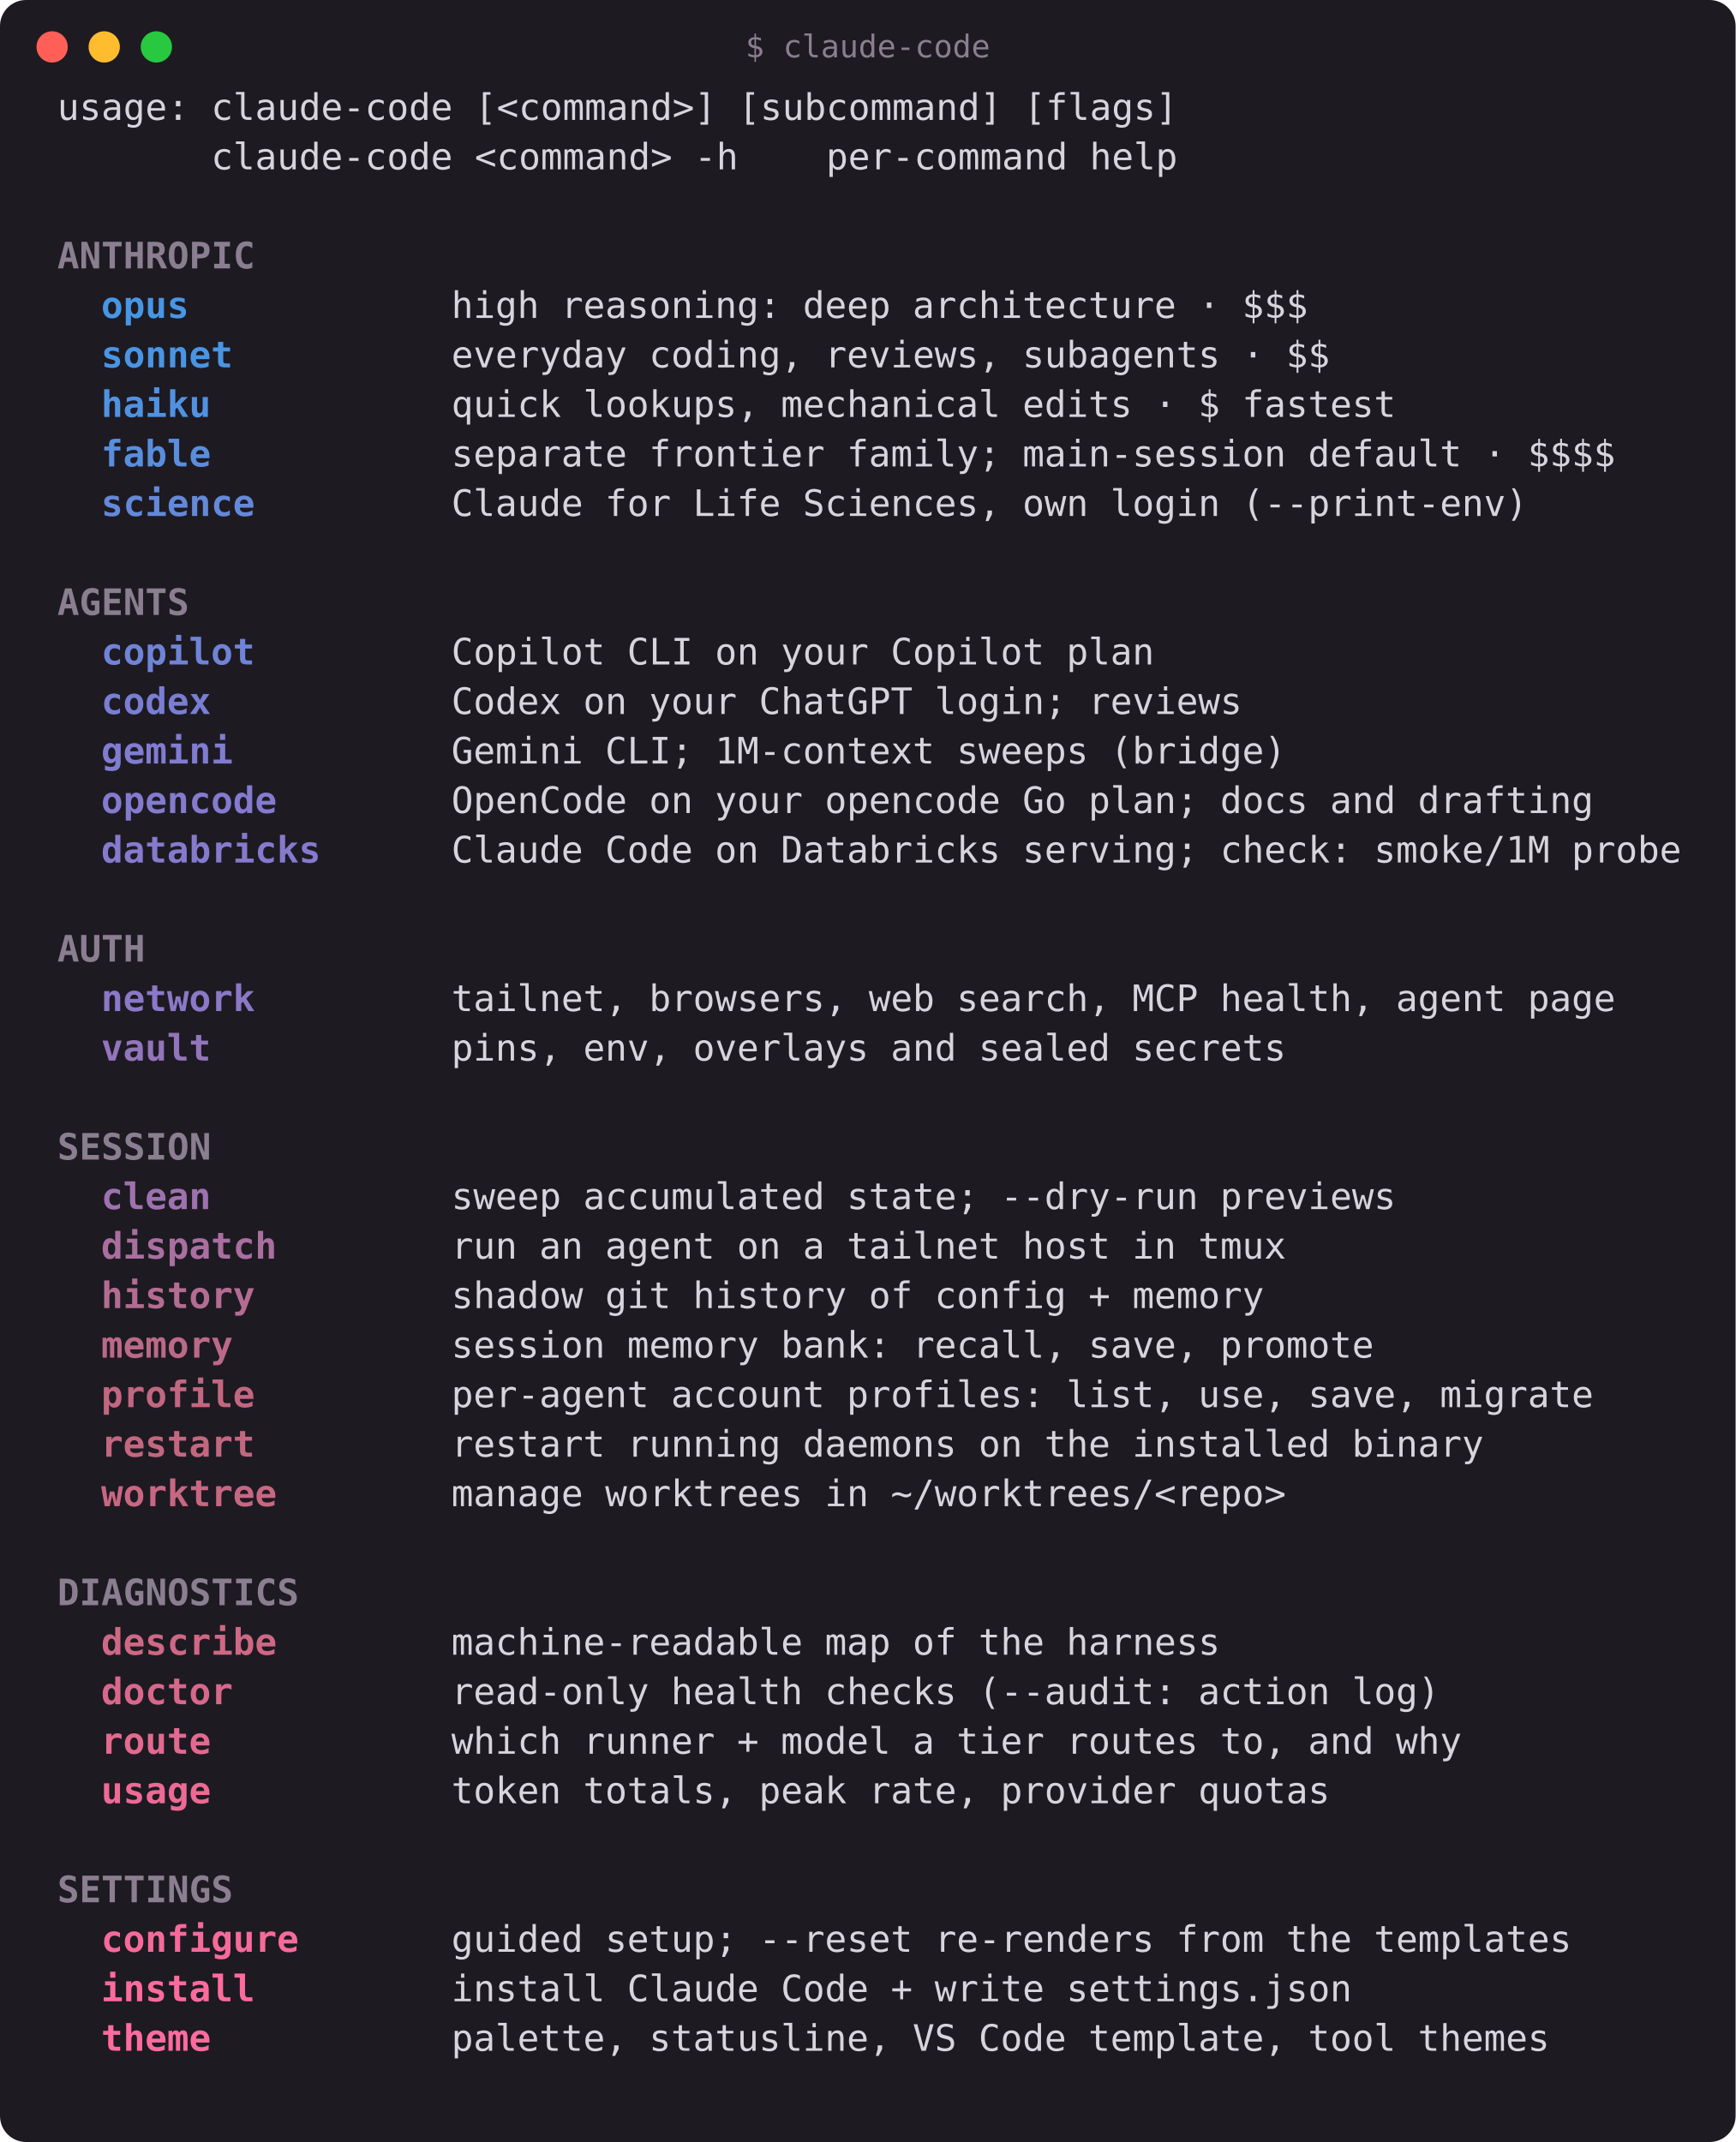
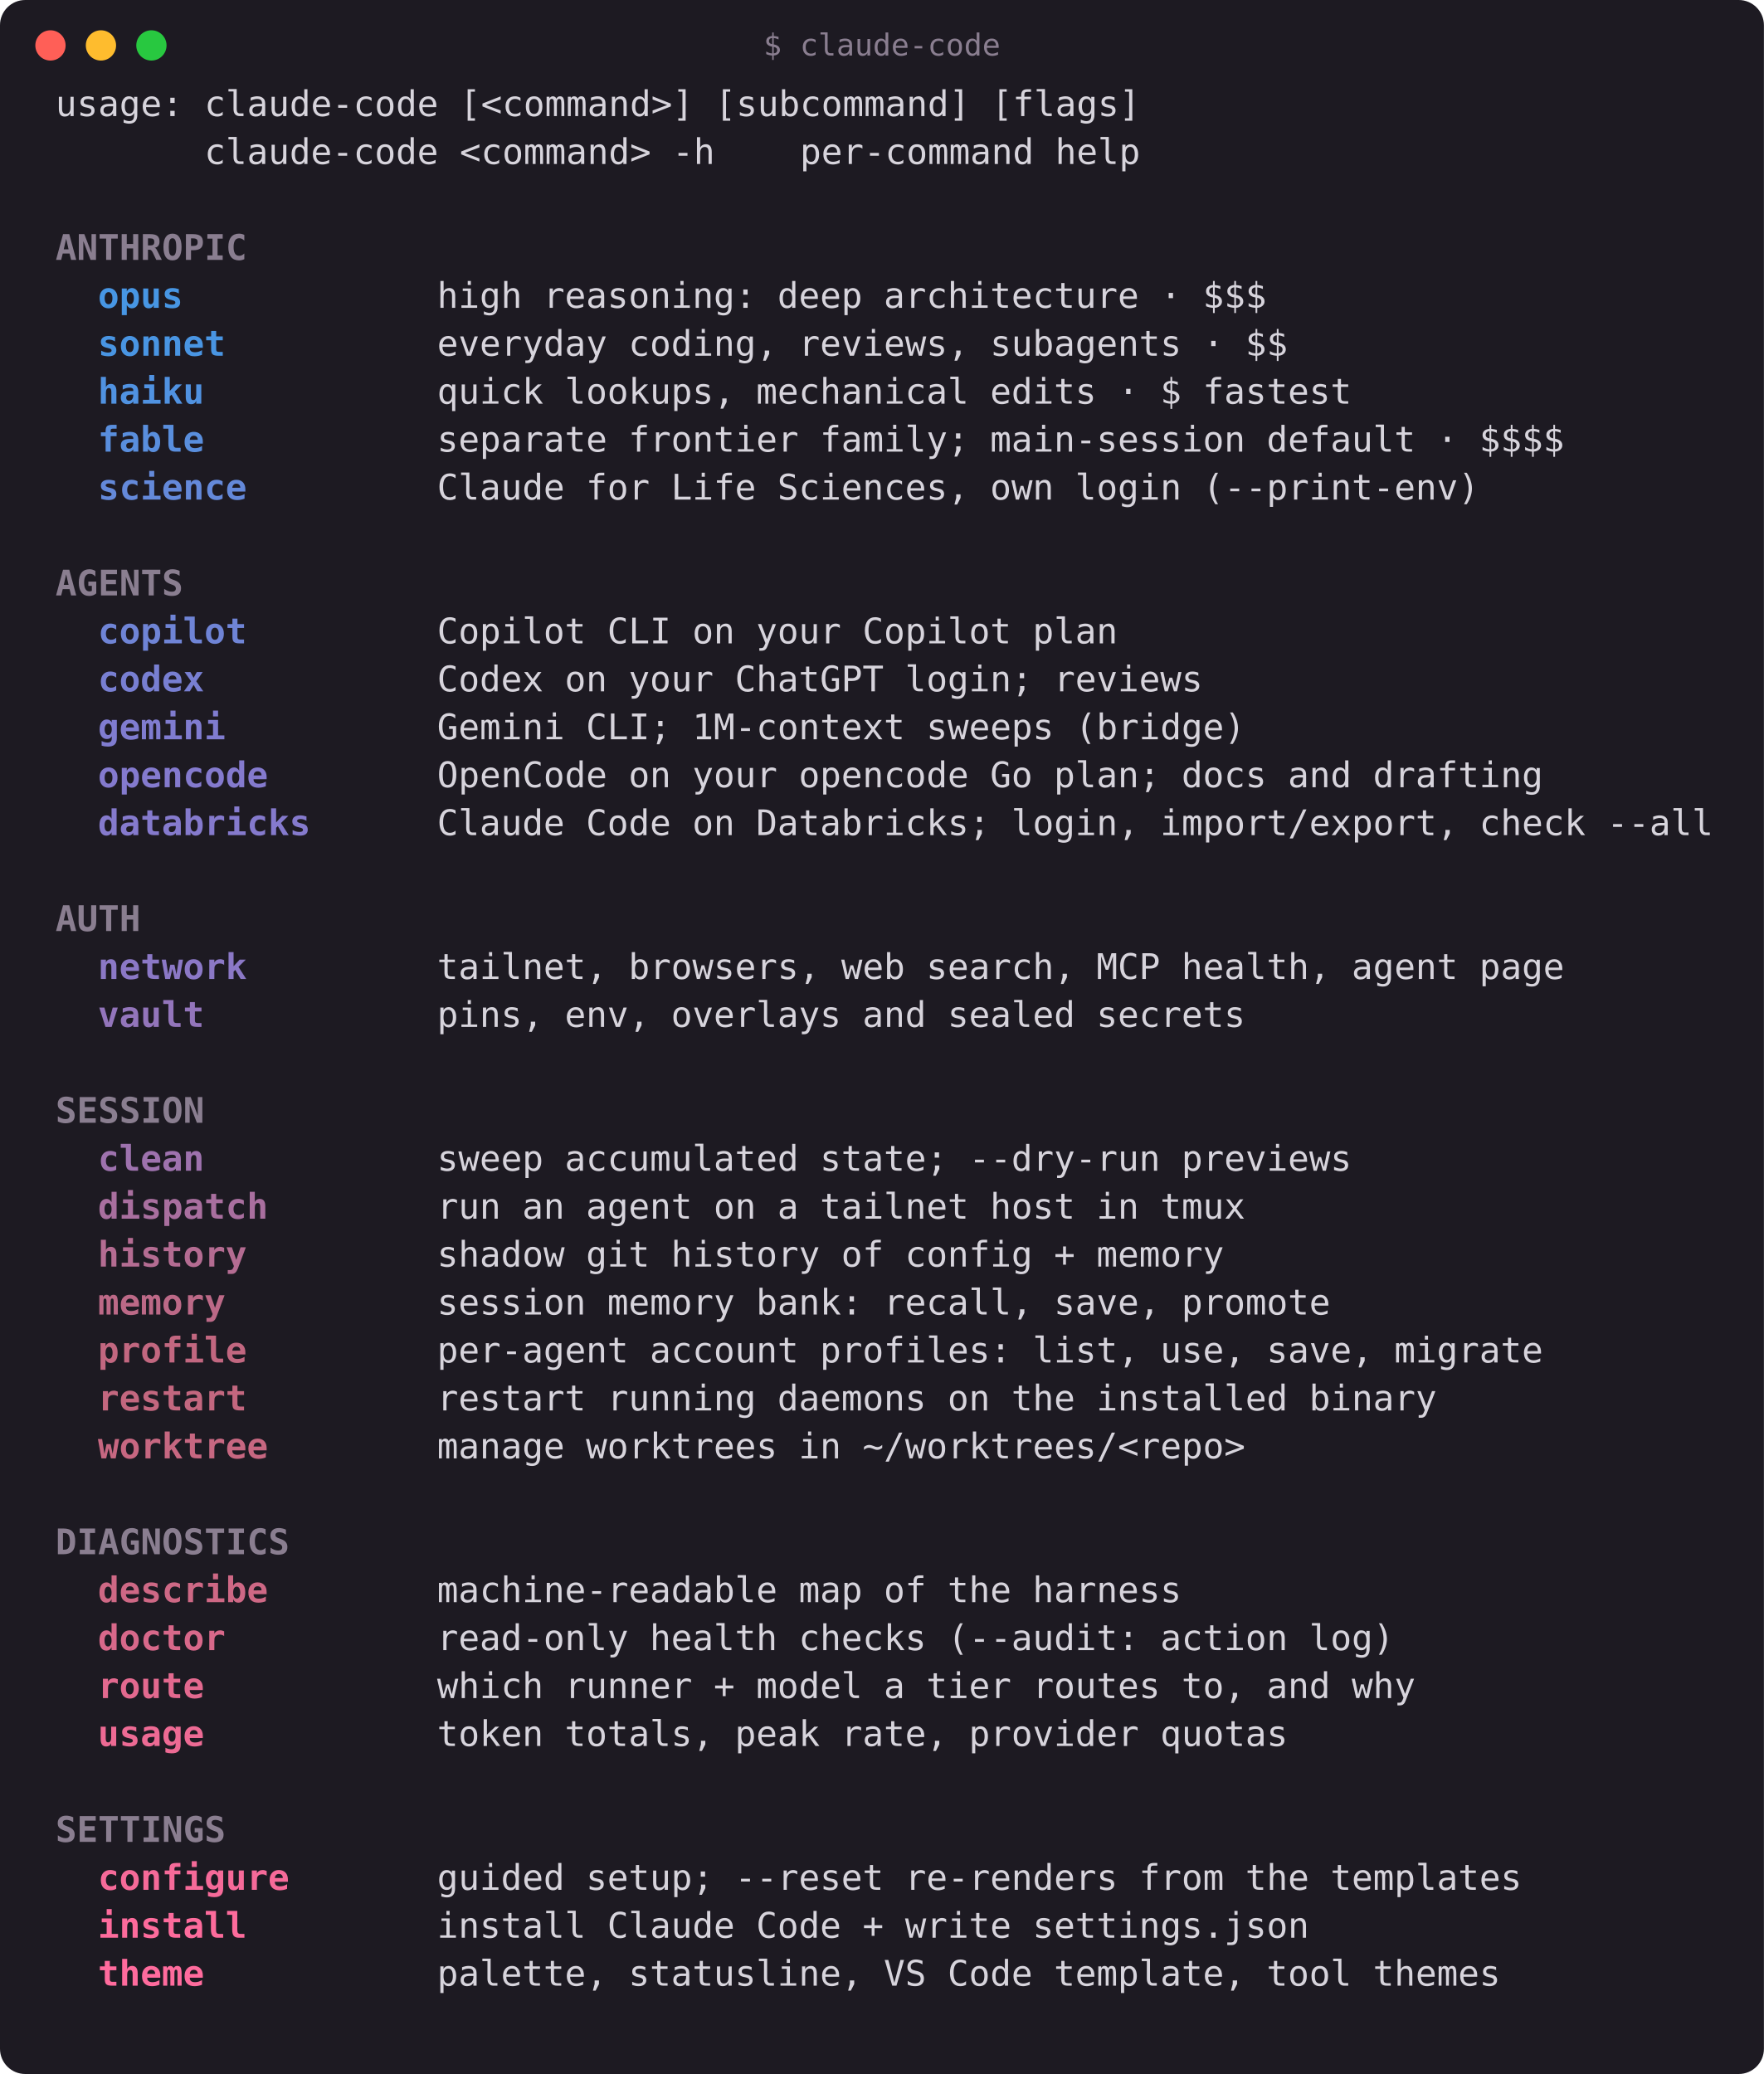
- <svg xmlns="http://www.w3.org/2000/svg" width="666" height="822" viewBox="0 0 666 822" role="img" aria-label="claude-code help menu">
-   <rect width="666" height="822" rx="10" fill="#1d1a22" />
+ <svg xmlns="http://www.w3.org/2000/svg" width="699" height="822" viewBox="0 0 699 822" role="img" aria-label="claude-code help menu">
+   <rect width="699" height="822" rx="10" fill="#1d1a22" />
  <circle cx="20" cy="18" r="6" fill="#ff5f57" />
  <circle cx="40" cy="18" r="6" fill="#febc2e" />
  <circle cx="60" cy="18" r="6" fill="#28c840" />
-   <text x="333.0" y="22" fill="#8a7e90" font-family="ui-monospace,SFMono-Regular,Menlo,Consolas,monospace" font-size="12" text-anchor="middle">$ claude-code</text>
+   <text x="349.5" y="22" fill="#8a7e90" font-family="ui-monospace,SFMono-Regular,Menlo,Consolas,monospace" font-size="12" text-anchor="middle">$ claude-code</text>
  <g font-family="ui-monospace,SFMono-Regular,Menlo,Consolas,monospace" font-size="14" xml:space="preserve">
    <text x="22.0" y="46" fill="#d7d4dc">usage: claude-code [&lt;command&gt;] [subcommand] [flags]</text>
    <text x="22.0" y="65" fill="#d7d4dc">       claude-code &lt;command&gt; -h    per-command help</text>
    <text x="22.0" y="103" fill="#8a7e90" font-weight="bold">ANTHROPIC</text>
    <text x="22.0" y="122" fill="#d7d4dc">  </text>
    <text x="38.8" y="122" fill="#4796e4" font-weight="bold">opus            </text>
    <text x="173.2" y="122" fill="#d7d4dc">high reasoning: deep architecture · $$$</text>
    <text x="22.0" y="141" fill="#d7d4dc">  </text>
    <text x="38.8" y="141" fill="#4995e3" font-weight="bold">sonnet          </text>
    <text x="173.2" y="141" fill="#d7d4dc">everyday coding, reviews, subagents · $$</text>
    <text x="22.0" y="160" fill="#d7d4dc">  </text>
    <text x="38.8" y="160" fill="#5092e1" font-weight="bold">haiku           </text>
    <text x="173.2" y="160" fill="#d7d4dc">quick lookups, mechanical edits · $ fastest</text>
    <text x="22.0" y="179" fill="#d7d4dc">  </text>
    <text x="38.8" y="179" fill="#598edd" font-weight="bold">fable           </text>
    <text x="173.2" y="179" fill="#d7d4dc">separate frontier family; main-session default · $$$$</text>
    <text x="22.0" y="198" fill="#d7d4dc">  </text>
    <text x="38.8" y="198" fill="#6489da" font-weight="bold">science         </text>
    <text x="173.2" y="198" fill="#d7d4dc">Claude for Life Sciences, own login (--print-env)</text>
    <text x="22.0" y="236" fill="#8a7e90" font-weight="bold">AGENTS</text>
    <text x="22.0" y="255" fill="#d7d4dc">  </text>
    <text x="38.8" y="255" fill="#6f84d6" font-weight="bold">copilot         </text>
    <text x="173.2" y="255" fill="#d7d4dc">Copilot CLI on your Copilot plan</text>
    <text x="22.0" y="274" fill="#d7d4dc">  </text>
    <text x="38.8" y="274" fill="#787fd2" font-weight="bold">codex           </text>
    <text x="173.2" y="274" fill="#d7d4dc">Codex on your ChatGPT login; reviews</text>
    <text x="22.0" y="293" fill="#d7d4dc">  </text>
    <text x="38.8" y="293" fill="#807cd0" font-weight="bold">gemini          </text>
    <text x="173.2" y="293" fill="#d7d4dc">Gemini CLI; 1M-context sweeps (bridge)</text>
    <text x="22.0" y="312" fill="#d7d4dc">  </text>
    <text x="38.8" y="312" fill="#847ace" font-weight="bold">opencode        </text>
    <text x="173.2" y="312" fill="#d7d4dc">OpenCode on your opencode Go plan; docs and drafting</text>
    <text x="22.0" y="331" fill="#d7d4dc">  </text>
    <text x="38.8" y="331" fill="#857acd" font-weight="bold">databricks      </text>
-     <text x="173.2" y="331" fill="#d7d4dc">Claude Code on Databricks serving; check: smoke/1M probe</text>
+     <text x="173.2" y="331" fill="#d7d4dc">Claude Code on Databricks; login, import/export, check --all</text>
    <text x="22.0" y="369" fill="#8a7e90" font-weight="bold">AUTH</text>
    <text x="22.0" y="388" fill="#d7d4dc">  </text>
    <text x="38.8" y="388" fill="#8b78c6" font-weight="bold">network         </text>
    <text x="173.2" y="388" fill="#d7d4dc">tailnet, browsers, web search, MCP health, agent page</text>
    <text x="22.0" y="407" fill="#d7d4dc">  </text>
    <text x="38.8" y="407" fill="#9375bb" font-weight="bold">vault           </text>
    <text x="173.2" y="407" fill="#d7d4dc">pins, env, overlays and sealed secrets</text>
    <text x="22.0" y="445" fill="#8a7e90" font-weight="bold">SESSION</text>
    <text x="22.0" y="464" fill="#d7d4dc">  </text>
    <text x="38.8" y="464" fill="#9e72ae" font-weight="bold">clean           </text>
    <text x="173.2" y="464" fill="#d7d4dc">sweep accumulated state; --dry-run previews</text>
    <text x="22.0" y="483" fill="#d7d4dc">  </text>
    <text x="38.8" y="483" fill="#a96f9f" font-weight="bold">dispatch        </text>
    <text x="173.2" y="483" fill="#d7d4dc">run an agent on a tailnet host in tmux</text>
    <text x="22.0" y="502" fill="#d7d4dc">  </text>
    <text x="38.8" y="502" fill="#b46c92" font-weight="bold">history         </text>
    <text x="173.2" y="502" fill="#d7d4dc">shadow git history of config + memory</text>
    <text x="22.0" y="521" fill="#d7d4dc">  </text>
    <text x="38.8" y="521" fill="#bc6987" font-weight="bold">memory          </text>
    <text x="173.2" y="521" fill="#d7d4dc">session memory bank: recall, save, promote</text>
    <text x="22.0" y="540" fill="#d7d4dc">  </text>
    <text x="38.8" y="540" fill="#c26780" font-weight="bold">profile         </text>
    <text x="173.2" y="540" fill="#d7d4dc">per-agent account profiles: list, use, save, migrate</text>
    <text x="22.0" y="559" fill="#d7d4dc">  </text>
    <text x="38.8" y="559" fill="#c3677f" font-weight="bold">restart         </text>
    <text x="173.2" y="559" fill="#d7d4dc">restart running daemons on the installed binary</text>
    <text x="22.0" y="578" fill="#d7d4dc">  </text>
    <text x="38.8" y="578" fill="#c76781" font-weight="bold">worktree        </text>
    <text x="173.2" y="578" fill="#d7d4dc">manage worktrees in ~/worktrees/&lt;repo&gt;</text>
    <text x="22.0" y="616" fill="#8a7e90" font-weight="bold">DIAGNOSTICS</text>
    <text x="22.0" y="635" fill="#d7d4dc">  </text>
    <text x="38.8" y="635" fill="#ce6885" font-weight="bold">describe        </text>
    <text x="173.2" y="635" fill="#d7d4dc">machine-readable map of the harness</text>
    <text x="22.0" y="654" fill="#d7d4dc">  </text>
    <text x="38.8" y="654" fill="#d8688a" font-weight="bold">doctor          </text>
    <text x="173.2" y="654" fill="#d7d4dc">read-only health checks (--audit: action log)</text>
    <text x="22.0" y="673" fill="#d7d4dc">  </text>
    <text x="38.8" y="673" fill="#e3698f" font-weight="bold">route           </text>
    <text x="173.2" y="673" fill="#d7d4dc">which runner + model a tier routes to, and why</text>
    <text x="22.0" y="692" fill="#d7d4dc">  </text>
    <text x="38.8" y="692" fill="#ed6a94" font-weight="bold">usage           </text>
    <text x="173.2" y="692" fill="#d7d4dc">token totals, peak rate, provider quotas</text>
    <text x="22.0" y="730" fill="#8a7e90" font-weight="bold">SETTINGS</text>
    <text x="22.0" y="749" fill="#d7d4dc">  </text>
    <text x="38.8" y="749" fill="#f66a99" font-weight="bold">configure       </text>
    <text x="173.2" y="749" fill="#d7d4dc">guided setup; --reset re-renders from the templates</text>
    <text x="22.0" y="768" fill="#d7d4dc">  </text>
    <text x="38.8" y="768" fill="#fd6b9c" font-weight="bold">install         </text>
    <text x="173.2" y="768" fill="#d7d4dc">install Claude Code + write settings.json</text>
    <text x="22.0" y="787" fill="#d7d4dc">  </text>
    <text x="38.8" y="787" fill="#ff6b9d" font-weight="bold">theme           </text>
    <text x="173.2" y="787" fill="#d7d4dc">palette, statusline, VS Code template, tool themes</text>
  </g>
</svg>
